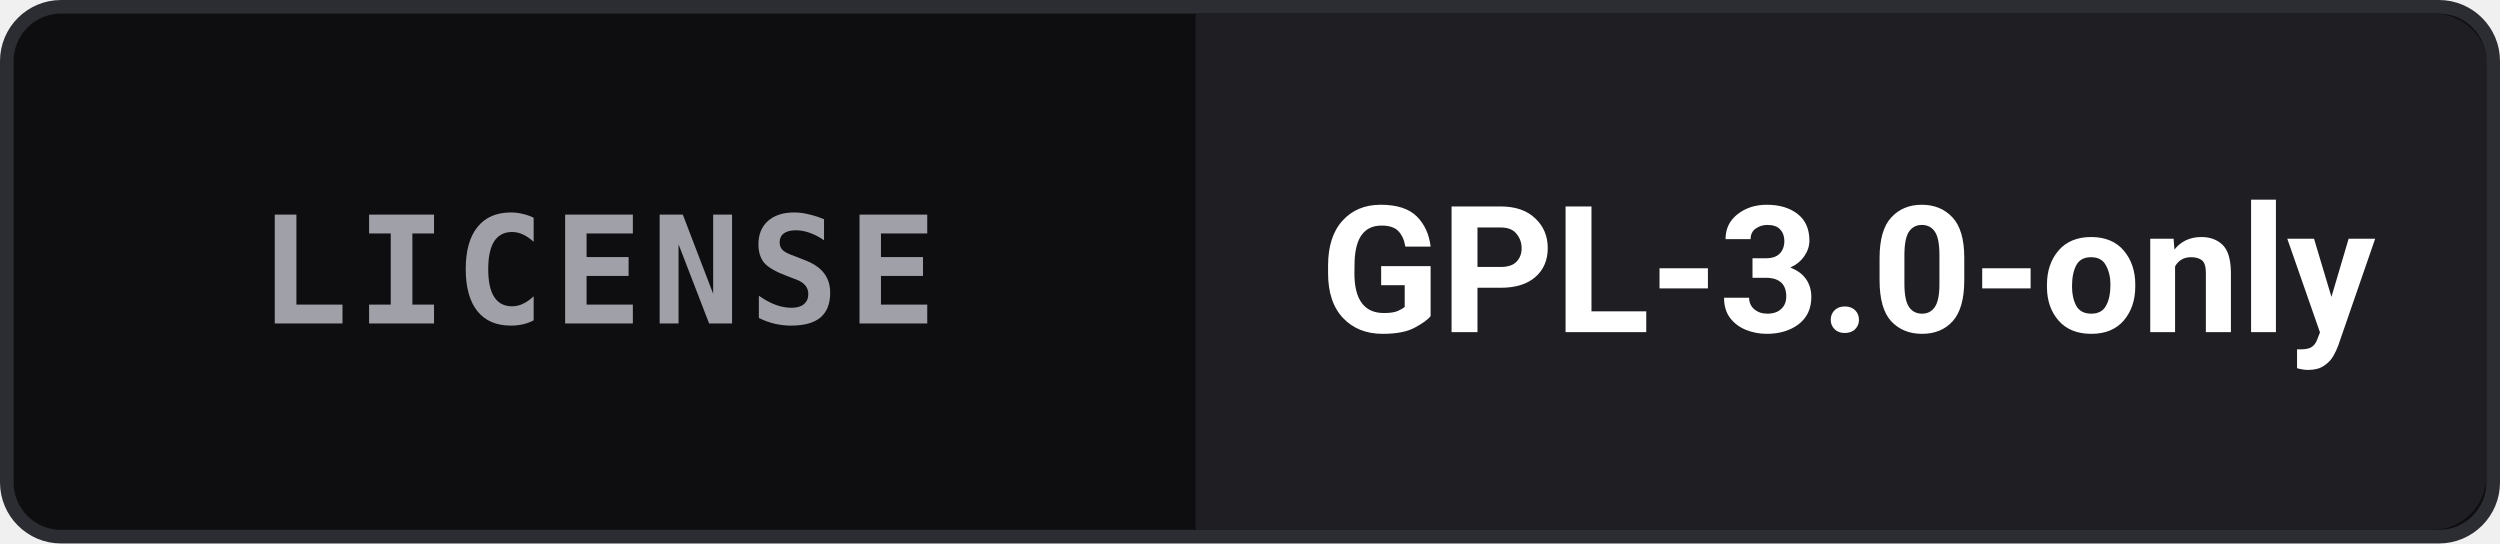
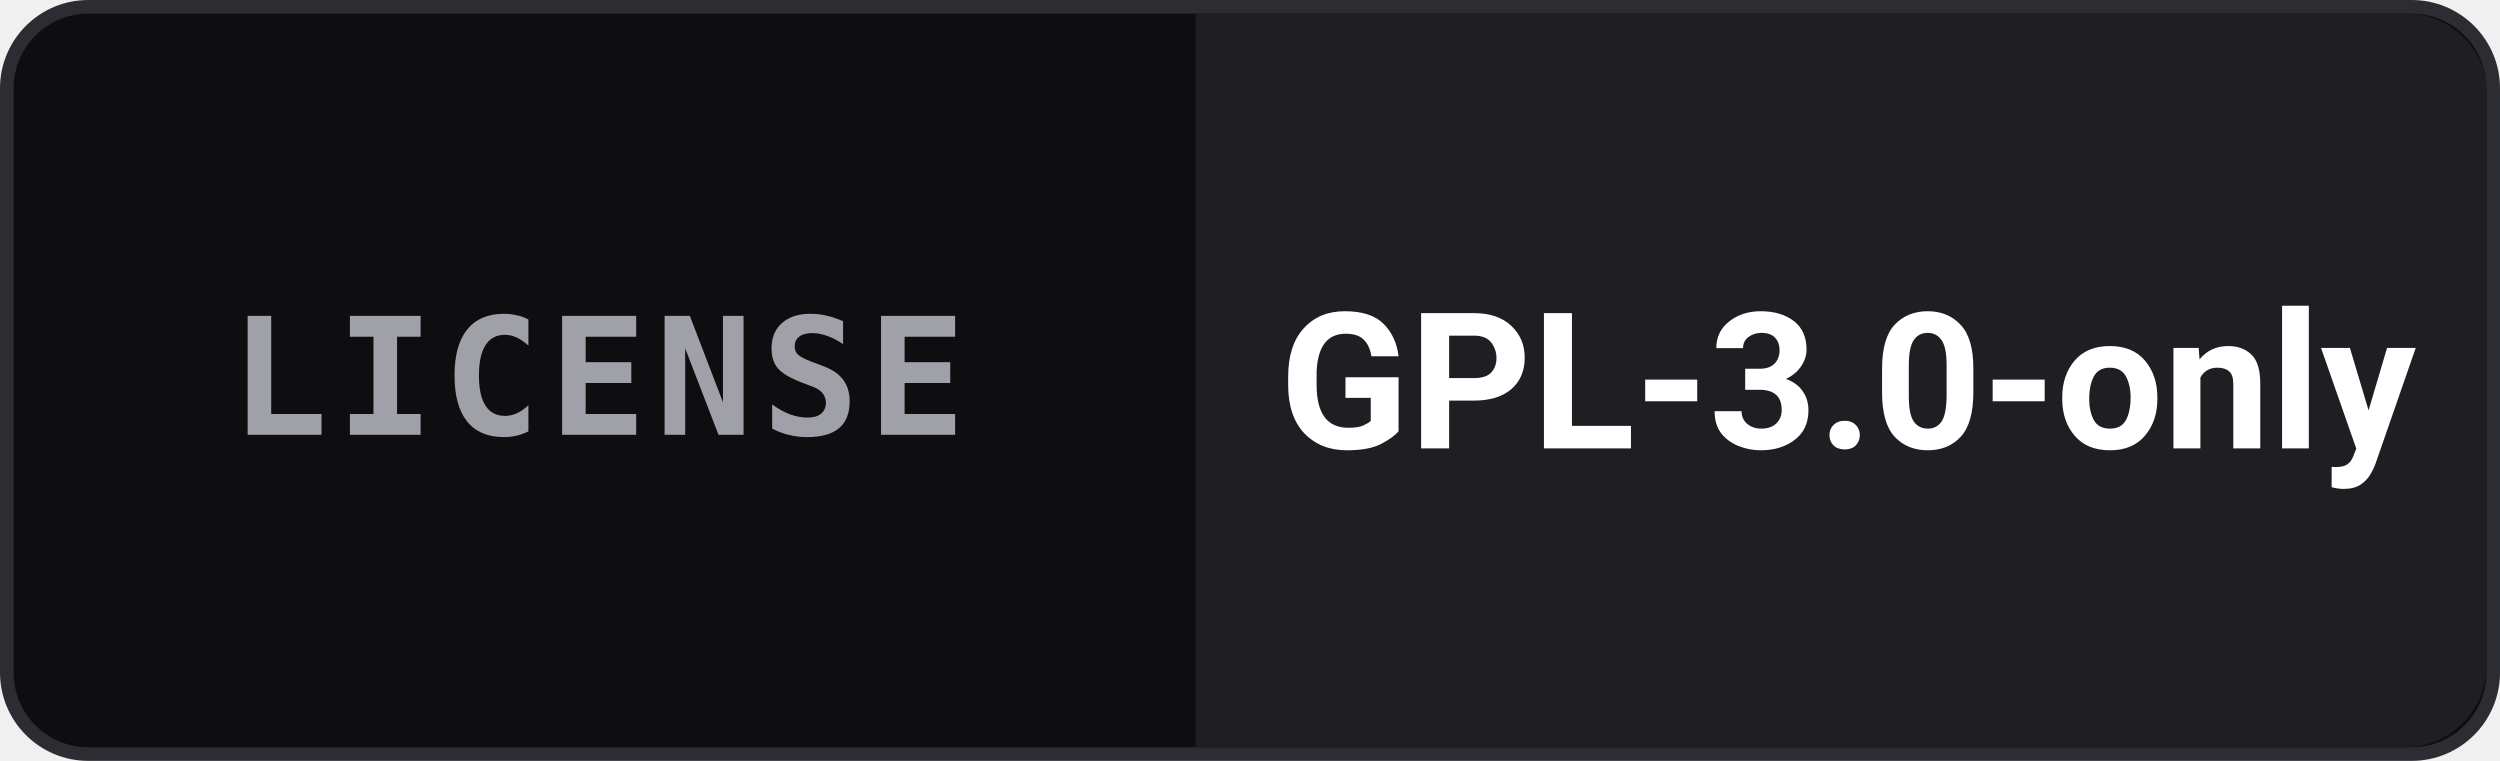
- <svg xmlns="http://www.w3.org/2000/svg" height="auto" aria-label="LICENSE — GPL-3.0-only" viewBox="0 0 184 40">
-   <rect width="183" height="39" x=".5" y=".5" fill="#0e0e10" stroke="#2c2c33" rx="4" />
-   <path fill="#1f1f23" d="M88 1h91a4 4 0 0 1 4 3v31a4 4 0 0 1-4 4H88Z" />
-   <text x="44" y="20" fill="#a0a0a8" dominant-baseline="central" font-family="ui-monospace, SFMono-Regular, Menlo, Consolas, monospace" font-size="11" font-weight="700" letter-spacing=".6" text-anchor="middle">LICENSE</text>
-   <text x="136" y="20" fill="#fff" dominant-baseline="central" font-family="-apple-system, BlinkMacSystemFont, &quot;Segoe UI&quot;, Roboto, Helvetica, Arial, sans-serif" font-size="13" font-weight="700" text-anchor="middle">GPL-3.0-only</text>
+ <svg xmlns="http://www.w3.org/2000/svg" height="auto" aria-label="LICENSE — GPL-3.0-only" viewBox="0 0 184 56">
+   <rect width="183" height="55" x=".5" y=".5" fill="#0e0e10" stroke="#2c2c33" rx="6" />
+   <path fill="#1f1f23" d="M88 1h89a6 6 0 0 1 6 5v43a6 6 0 0 1-6 6H88Z" />
+   <text x="44" y="32" fill="#a0a0a8" font-family="ui-monospace, SFMono-Regular, Menlo, Consolas, monospace" font-size="12" font-weight="700" letter-spacing=".6" text-anchor="middle">LICENSE</text>
+   <text x="136" y="33" fill="#fff" font-family="-apple-system, BlinkMacSystemFont, &quot;Segoe UI&quot;, Roboto, Helvetica, Arial, sans-serif" font-size="14" font-weight="700" text-anchor="middle">GPL-3.0-only</text>
</svg>
